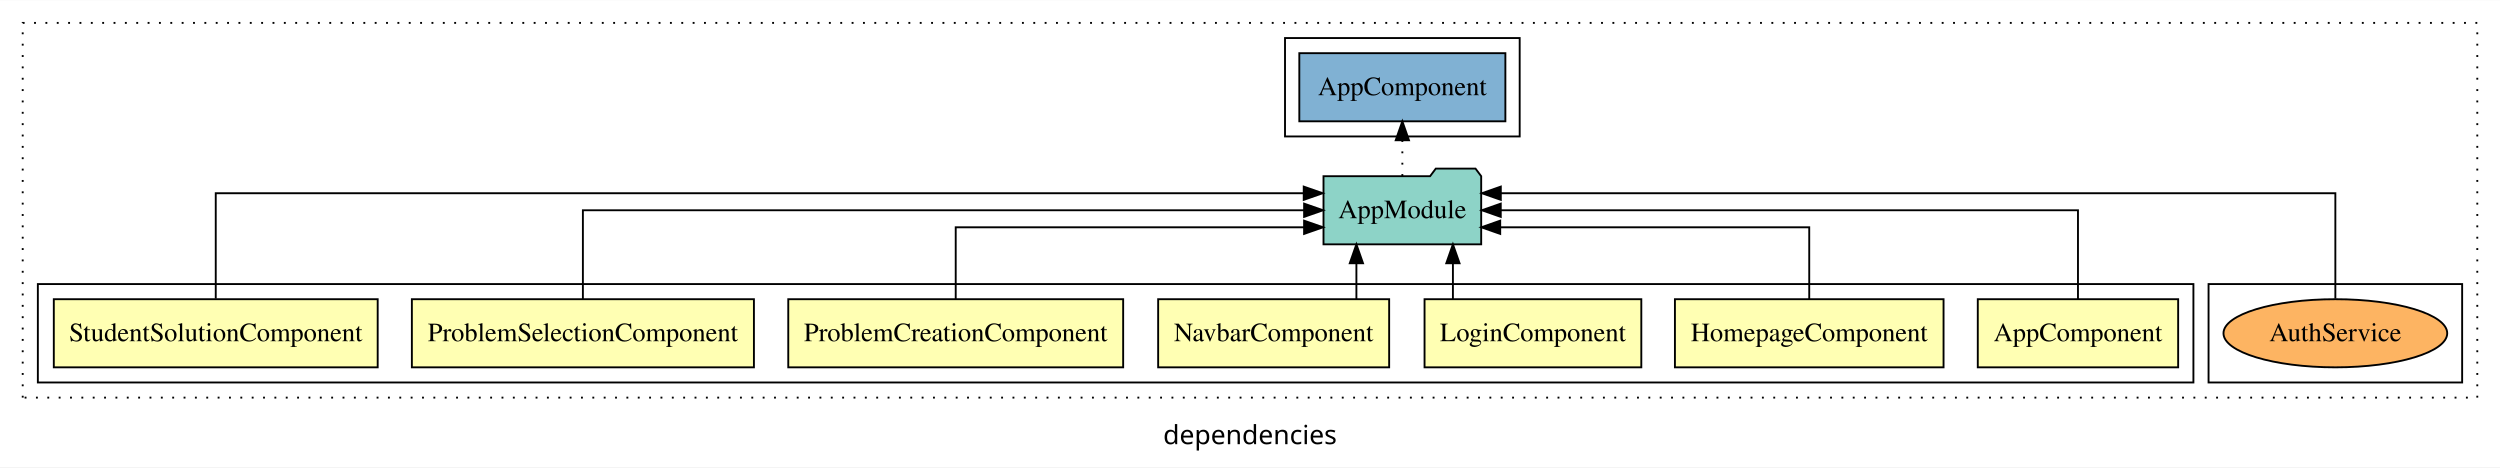
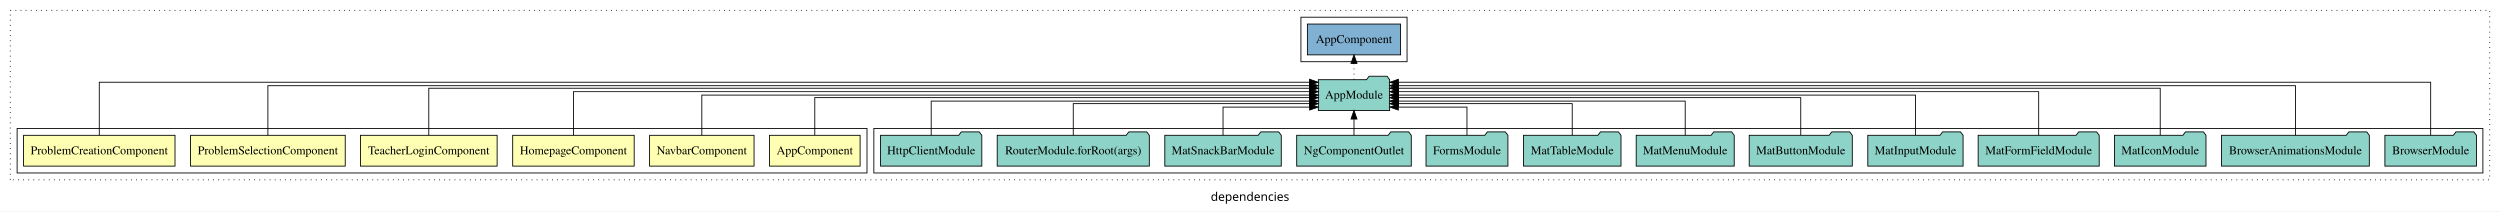
- <svg xmlns="http://www.w3.org/2000/svg" width="1321pt" height="247pt" viewBox="0.00 0.00 1321.00 246.80">
+ <svg xmlns="http://www.w3.org/2000/svg" width="2921pt" height="247pt" viewBox="0.00 0.00 2921.00 246.80">
  <g id="graph0" class="graph" transform="scale(1 1) rotate(0) translate(4 242.8)">
-     <polygon fill="white" stroke="transparent" points="-4,4 -4,-242.8 1317,-242.8 1317,4 -4,4" />
-     <text text-anchor="middle" x="656.5" y="-8.2" font-family="sans-serif" font-size="14.00">dependencies</text>
+     <polygon fill="white" stroke="transparent" points="-4,4 -4,-242.8 2917,-242.8 2917,4 -4,4" />
+     <text text-anchor="middle" x="1456.5" y="-8.2" font-family="sans-serif" font-size="14.00">dependencies</text>
    <g id="clust1" class="cluster">
-       <polygon fill="none" stroke="black" stroke-dasharray="1,5" points="8,-32.8 8,-230.8 1305,-230.8 1305,-32.8 8,-32.8" />
+       <polygon fill="none" stroke="black" stroke-dasharray="1,5" points="8,-32.8 8,-230.8 2905,-230.8 2905,-32.8 8,-32.8" />
    </g>
-     <g id="clust13" class="cluster">
-       <polygon fill="none" stroke="black" points="1163,-40.8 1163,-92.8 1297,-92.8 1297,-40.8 1163,-40.8" />
+     <g id="clust11" class="cluster">
+       <polygon fill="none" stroke="black" points="1516,-170.8 1516,-222.8 1640,-222.8 1640,-170.8 1516,-170.8" />
    </g>
-     <g id="clust12" class="cluster">
-       <polygon fill="none" stroke="black" points="675,-170.8 675,-222.8 799,-222.8 799,-170.8 675,-170.8" />
+     <g id="clust9" class="cluster">
+       <polygon fill="none" stroke="black" points="1017,-40.8 1017,-92.8 2897,-92.8 2897,-40.8 1017,-40.8" />
    </g>
    <g id="clust2" class="cluster">
-       <polygon fill="none" stroke="black" points="16,-40.8 16,-92.8 1155,-92.8 1155,-40.8 16,-40.8" />
+       <polygon fill="none" stroke="black" points="16,-40.8 16,-92.8 1009,-92.8 1009,-40.8 16,-40.8" />
    </g>
    <g id="node1" class="node">
-       <polygon fill="#ffffb3" stroke="black" points="1146.94,-84.8 1041.06,-84.8 1041.06,-48.8 1146.94,-48.8 1146.94,-84.8" />
-       <text text-anchor="middle" x="1094" y="-62.6" font-family="Times,serif" font-size="14.00">AppComponent</text>
+       <polygon fill="#ffffb3" stroke="black" points="1000.94,-84.8 895.06,-84.8 895.06,-48.8 1000.94,-48.8 1000.94,-84.8" />
+       <text text-anchor="middle" x="948" y="-62.6" font-family="Times,serif" font-size="14.00">AppComponent</text>
+     </g>
+     <g id="node7" class="node">
+       <polygon fill="#8dd3c7" stroke="black" points="1619.66,-149.8 1616.66,-153.8 1595.66,-153.8 1592.66,-149.8 1536.34,-149.8 1536.34,-113.8 1619.66,-113.8 1619.66,-149.8" />
+       <text text-anchor="middle" x="1578" y="-127.6" font-family="Times,serif" font-size="14.00">AppModule</text>
+     </g>
+     <g id="edge1" class="edge">
+       <path fill="none" stroke="black" d="M948,-85.07C948,-103.36 948,-128.8 948,-128.8 948,-128.8 1526.18,-128.8 1526.18,-128.8" />
+       <polygon fill="black" stroke="black" points="1526.18,-132.3 1536.18,-128.8 1526.18,-125.3 1526.18,-132.3" />
+     </g>
+     <g id="node2" class="node">
+       <polygon fill="#ffffb3" stroke="black" points="877.03,-84.8 754.97,-84.8 754.97,-48.8 877.03,-48.8 877.03,-84.8" />
+       <text text-anchor="middle" x="816" y="-62.6" font-family="Times,serif" font-size="14.00">NavbarComponent</text>
+     </g>
+     <g id="edge2" class="edge">
+       <path fill="none" stroke="black" d="M816,-84.91C816,-104.14 816,-131.8 816,-131.8 816,-131.8 1526.22,-131.8 1526.22,-131.8" />
+       <polygon fill="black" stroke="black" points="1526.22,-135.3 1536.22,-131.8 1526.22,-128.3 1526.22,-135.3" />
+     </g>
+     <g id="node3" class="node">
+       <polygon fill="#ffffb3" stroke="black" points="736.97,-84.8 595.03,-84.8 595.03,-48.8 736.97,-48.8 736.97,-84.8" />
+       <text text-anchor="middle" x="666" y="-62.6" font-family="Times,serif" font-size="14.00">HomepageComponent</text>
+     </g>
+     <g id="edge3" class="edge">
+       <path fill="none" stroke="black" d="M666,-84.93C666,-105.37 666,-135.8 666,-135.8 666,-135.8 1526.14,-135.8 1526.14,-135.8" />
+       <polygon fill="black" stroke="black" points="1526.14,-139.3 1536.14,-135.8 1526.14,-132.3 1526.14,-139.3" />
+     </g>
+     <g id="node4" class="node">
+       <polygon fill="#ffffb3" stroke="black" points="576.84,-84.8 417.16,-84.8 417.16,-48.8 576.84,-48.8 576.84,-84.8" />
+       <text text-anchor="middle" x="497" y="-62.6" font-family="Times,serif" font-size="14.00">TeacherLoginComponent</text>
+     </g>
+     <g id="edge4" class="edge">
+       <path fill="none" stroke="black" d="M497,-84.84C497,-106.46 497,-139.8 497,-139.8 497,-139.8 1526.29,-139.8 1526.29,-139.8" />
+       <polygon fill="black" stroke="black" points="1526.29,-143.3 1536.29,-139.8 1526.29,-136.3 1526.29,-143.3" />
+     </g>
+     <g id="node5" class="node">
+       <polygon fill="#ffffb3" stroke="black" points="399.37,-84.8 218.63,-84.8 218.63,-48.8 399.37,-48.8 399.37,-84.8" />
+       <text text-anchor="middle" x="309" y="-62.6" font-family="Times,serif" font-size="14.00">ProblemSelectionComponent</text>
+     </g>
+     <g id="edge5" class="edge">
+       <path fill="none" stroke="black" d="M309,-84.81C309,-107.29 309,-142.8 309,-142.8 309,-142.8 1526.14,-142.8 1526.14,-142.8" />
+       <polygon fill="black" stroke="black" points="1526.14,-146.3 1536.14,-142.8 1526.14,-139.3 1526.14,-146.3" />
+     </g>
+     <g id="node6" class="node">
+       <polygon fill="#ffffb3" stroke="black" points="200.48,-84.8 23.52,-84.8 23.52,-48.8 200.48,-48.8 200.48,-84.8" />
+       <text text-anchor="middle" x="112" y="-62.6" font-family="Times,serif" font-size="14.00">ProblemCreationComponent</text>
+     </g>
+     <g id="edge6" class="edge">
+       <path fill="none" stroke="black" d="M112,-84.95C112,-108.56 112,-146.8 112,-146.8 112,-146.8 1526.1,-146.8 1526.1,-146.8" />
+       <polygon fill="black" stroke="black" points="1526.1,-150.3 1536.1,-146.8 1526.1,-143.3 1526.1,-150.3" />
+     </g>
+     <g id="node21" class="node">
+       <polygon fill="#80b1d3" stroke="black" points="1632.44,-214.8 1523.56,-214.8 1523.56,-178.8 1632.44,-178.8 1632.44,-214.8" />
+       <text text-anchor="middle" x="1578" y="-192.6" font-family="Times,serif" font-size="14.00">AppComponent </text>
+     </g>
+     <g id="edge20" class="edge">
+       <path fill="none" stroke="black" stroke-dasharray="1,5" d="M1578,-149.91C1578,-149.91 1578,-168.79 1578,-168.79" />
+       <polygon fill="black" stroke="black" points="1574.5,-168.79 1578,-178.79 1581.5,-168.79 1574.5,-168.79" />
    </g>
    <g id="node8" class="node">
-       <polygon fill="#8dd3c7" stroke="black" points="778.66,-149.8 775.66,-153.8 754.66,-153.8 751.66,-149.8 695.34,-149.8 695.34,-113.8 778.66,-113.8 778.66,-149.8" />
-       <text text-anchor="middle" x="737" y="-127.6" font-family="Times,serif" font-size="14.00">AppModule</text>
-     </g>
-     <g id="edge1" class="edge">
-       <path fill="none" stroke="black" d="M1094,-84.91C1094,-104.14 1094,-131.8 1094,-131.8 1094,-131.8 789,-131.8 789,-131.8" />
-       <polygon fill="black" stroke="black" points="789,-128.3 779,-131.8 789,-135.3 789,-128.3" />
-     </g>
-     <g id="node2" class="node">
-       <polygon fill="#ffffb3" stroke="black" points="1022.97,-84.8 881.03,-84.8 881.03,-48.8 1022.97,-48.8 1022.97,-84.8" />
-       <text text-anchor="middle" x="952" y="-62.6" font-family="Times,serif" font-size="14.00">HomepageComponent</text>
-     </g>
-     <g id="edge2" class="edge">
-       <path fill="none" stroke="black" d="M952,-84.83C952,-101.2 952,-122.8 952,-122.8 952,-122.8 788.71,-122.8 788.71,-122.8" />
-       <polygon fill="black" stroke="black" points="788.71,-119.3 778.71,-122.8 788.71,-126.3 788.71,-119.3" />
-     </g>
-     <g id="node3" class="node">
-       <polygon fill="#ffffb3" stroke="black" points="863.27,-84.8 748.73,-84.8 748.73,-48.8 863.27,-48.8 863.27,-84.8" />
-       <text text-anchor="middle" x="806" y="-62.6" font-family="Times,serif" font-size="14.00">LoginComponent</text>
-     </g>
-     <g id="edge3" class="edge">
-       <path fill="none" stroke="black" d="M763.72,-84.91C763.72,-84.91 763.72,-103.79 763.72,-103.79" />
-       <polygon fill="black" stroke="black" points="760.22,-103.79 763.72,-113.79 767.22,-103.79 760.22,-103.79" />
-     </g>
-     <g id="node4" class="node">
-       <polygon fill="#ffffb3" stroke="black" points="730.03,-84.8 607.97,-84.8 607.97,-48.8 730.03,-48.8 730.03,-84.8" />
-       <text text-anchor="middle" x="669" y="-62.6" font-family="Times,serif" font-size="14.00">NavbarComponent</text>
-     </g>
-     <g id="edge4" class="edge">
-       <path fill="none" stroke="black" d="M712.72,-84.91C712.72,-84.91 712.72,-103.79 712.72,-103.79" />
-       <polygon fill="black" stroke="black" points="709.22,-103.79 712.72,-113.79 716.22,-103.79 709.22,-103.79" />
-     </g>
-     <g id="node5" class="node">
-       <polygon fill="#ffffb3" stroke="black" points="589.48,-84.8 412.52,-84.8 412.52,-48.8 589.48,-48.8 589.48,-84.8" />
-       <text text-anchor="middle" x="501" y="-62.6" font-family="Times,serif" font-size="14.00">ProblemCreationComponent</text>
-     </g>
-     <g id="edge5" class="edge">
-       <path fill="none" stroke="black" d="M501,-84.83C501,-101.2 501,-122.8 501,-122.8 501,-122.8 685.08,-122.8 685.08,-122.8" />
-       <polygon fill="black" stroke="black" points="685.08,-126.3 695.08,-122.8 685.08,-119.3 685.08,-126.3" />
-     </g>
-     <g id="node6" class="node">
-       <polygon fill="#ffffb3" stroke="black" points="394.37,-84.8 213.63,-84.8 213.63,-48.8 394.37,-48.8 394.37,-84.8" />
-       <text text-anchor="middle" x="304" y="-62.6" font-family="Times,serif" font-size="14.00">ProblemSelectionComponent</text>
-     </g>
-     <g id="edge6" class="edge">
-       <path fill="none" stroke="black" d="M304,-84.91C304,-104.14 304,-131.8 304,-131.8 304,-131.8 685.09,-131.8 685.09,-131.8" />
-       <polygon fill="black" stroke="black" points="685.09,-135.3 695.09,-131.8 685.09,-128.3 685.09,-135.3" />
-     </g>
-     <g id="node7" class="node">
-       <polygon fill="#ffffb3" stroke="black" points="195.57,-84.8 24.43,-84.8 24.43,-48.8 195.57,-48.8 195.57,-84.8" />
-       <text text-anchor="middle" x="110" y="-62.6" font-family="Times,serif" font-size="14.00">StudentSolutionComponent</text>
+       <polygon fill="#8dd3c7" stroke="black" points="2889.49,-84.8 2886.49,-88.8 2865.49,-88.8 2862.49,-84.8 2782.51,-84.8 2782.51,-48.8 2889.49,-48.8 2889.49,-84.8" />
+       <text text-anchor="middle" x="2836" y="-62.6" font-family="Times,serif" font-size="14.00">BrowserModule</text>
    </g>
    <g id="edge7" class="edge">
-       <path fill="none" stroke="black" d="M110,-85.09C110,-107.01 110,-140.8 110,-140.8 110,-140.8 684.89,-140.8 684.89,-140.8" />
-       <polygon fill="black" stroke="black" points="684.89,-144.3 694.89,-140.8 684.89,-137.3 684.89,-144.3" />
+       <path fill="none" stroke="black" d="M2836,-84.95C2836,-108.56 2836,-146.8 2836,-146.8 2836,-146.8 1629.86,-146.8 1629.86,-146.8" />
+       <polygon fill="black" stroke="black" points="1629.86,-143.3 1619.86,-146.8 1629.86,-150.3 1629.86,-143.3" />
    </g>
    <g id="node9" class="node">
-       <polygon fill="#80b1d3" stroke="black" points="791.44,-214.8 682.56,-214.8 682.56,-178.8 791.44,-178.8 791.44,-214.8" />
-       <text text-anchor="middle" x="737" y="-192.6" font-family="Times,serif" font-size="14.00">AppComponent </text>
+       <polygon fill="#8dd3c7" stroke="black" points="2764.32,-84.8 2761.32,-88.8 2740.32,-88.8 2737.32,-84.8 2591.68,-84.8 2591.68,-48.8 2764.32,-48.8 2764.32,-84.8" />
+       <text text-anchor="middle" x="2678" y="-62.6" font-family="Times,serif" font-size="14.00">BrowserAnimationsModule</text>
    </g>
    <g id="edge8" class="edge">
-       <path fill="none" stroke="black" stroke-dasharray="1,5" d="M737,-149.91C737,-149.91 737,-168.79 737,-168.79" />
-       <polygon fill="black" stroke="black" points="733.5,-168.79 737,-178.79 740.5,-168.79 733.5,-168.79" />
+       <path fill="none" stroke="black" d="M2678,-84.81C2678,-107.29 2678,-142.8 2678,-142.8 2678,-142.8 1629.78,-142.8 1629.78,-142.8" />
+       <polygon fill="black" stroke="black" points="1629.78,-139.3 1619.78,-142.8 1629.78,-146.3 1629.78,-139.3" />
    </g>
    <g id="node10" class="node">
-       <ellipse fill="#fdb462" stroke="black" cx="1230" cy="-66.8" rx="59.11" ry="18" />
-       <text text-anchor="middle" x="1230" y="-62.6" font-family="Times,serif" font-size="14.00">AuthService</text>
+       <polygon fill="#8dd3c7" stroke="black" points="2573.48,-84.8 2570.48,-88.8 2549.48,-88.8 2546.48,-84.8 2466.52,-84.8 2466.52,-48.8 2573.48,-48.8 2573.48,-84.8" />
+       <text text-anchor="middle" x="2520" y="-62.6" font-family="Times,serif" font-size="14.00">MatIconModule</text>
    </g>
    <g id="edge9" class="edge">
-       <path fill="none" stroke="black" d="M1230,-85.09C1230,-107.01 1230,-140.8 1230,-140.8 1230,-140.8 789.03,-140.8 789.03,-140.8" />
-       <polygon fill="black" stroke="black" points="789.03,-137.3 779.03,-140.8 789.03,-144.3 789.03,-137.3" />
+       <path fill="none" stroke="black" d="M2520,-84.84C2520,-106.46 2520,-139.8 2520,-139.8 2520,-139.8 1629.69,-139.8 1629.69,-139.8" />
+       <polygon fill="black" stroke="black" points="1629.69,-136.3 1619.69,-139.8 1629.69,-143.3 1629.69,-136.3" />
+     </g>
+     <g id="node11" class="node">
+       <polygon fill="#8dd3c7" stroke="black" points="2448.72,-84.8 2445.72,-88.8 2424.72,-88.8 2421.72,-84.8 2307.28,-84.8 2307.28,-48.8 2448.72,-48.8 2448.72,-84.8" />
+       <text text-anchor="middle" x="2378" y="-62.6" font-family="Times,serif" font-size="14.00">MatFormFieldModule</text>
+     </g>
+     <g id="edge10" class="edge">
+       <path fill="none" stroke="black" d="M2378,-84.93C2378,-105.37 2378,-135.8 2378,-135.8 2378,-135.8 1629.89,-135.8 1629.89,-135.8" />
+       <polygon fill="black" stroke="black" points="1629.89,-132.3 1619.89,-135.8 1629.89,-139.3 1629.89,-132.3" />
+     </g>
+     <g id="node12" class="node">
+       <polygon fill="#8dd3c7" stroke="black" points="2289.66,-84.8 2286.66,-88.8 2265.66,-88.8 2262.66,-84.8 2178.34,-84.8 2178.34,-48.8 2289.66,-48.8 2289.66,-84.8" />
+       <text text-anchor="middle" x="2234" y="-62.6" font-family="Times,serif" font-size="14.00">MatInputModule</text>
+     </g>
+     <g id="edge11" class="edge">
+       <path fill="none" stroke="black" d="M2234,-84.91C2234,-104.14 2234,-131.8 2234,-131.8 2234,-131.8 1629.78,-131.8 1629.78,-131.8" />
+       <polygon fill="black" stroke="black" points="1629.78,-128.3 1619.78,-131.8 1629.78,-135.3 1629.78,-128.3" />
+     </g>
+     <g id="node13" class="node">
+       <polygon fill="#8dd3c7" stroke="black" points="2160.22,-84.8 2157.22,-88.8 2136.22,-88.8 2133.22,-84.8 2039.78,-84.8 2039.78,-48.8 2160.22,-48.8 2160.22,-84.8" />
+       <text text-anchor="middle" x="2100" y="-62.6" font-family="Times,serif" font-size="14.00">MatButtonModule</text>
+     </g>
+     <g id="edge12" class="edge">
+       <path fill="none" stroke="black" d="M2100,-85.07C2100,-103.36 2100,-128.8 2100,-128.8 2100,-128.8 1629.84,-128.8 1629.84,-128.8" />
+       <polygon fill="black" stroke="black" points="1629.84,-125.3 1619.84,-128.8 1629.84,-132.3 1629.84,-125.3" />
+     </g>
+     <g id="node14" class="node">
+       <polygon fill="#8dd3c7" stroke="black" points="2022.27,-84.8 2019.27,-88.8 1998.27,-88.8 1995.27,-84.8 1907.73,-84.8 1907.73,-48.8 2022.27,-48.8 2022.27,-84.8" />
+       <text text-anchor="middle" x="1965" y="-62.6" font-family="Times,serif" font-size="14.00">MatMenuModule</text>
+     </g>
+     <g id="edge13" class="edge">
+       <path fill="none" stroke="black" d="M1965,-84.83C1965,-101.86 1965,-124.8 1965,-124.8 1965,-124.8 1629.78,-124.8 1629.78,-124.8" />
+       <polygon fill="black" stroke="black" points="1629.78,-121.3 1619.78,-124.8 1629.78,-128.3 1629.78,-121.3" />
+     </g>
+     <g id="node15" class="node">
+       <polygon fill="#8dd3c7" stroke="black" points="1889.97,-84.8 1886.97,-88.8 1865.97,-88.8 1862.97,-84.8 1776.03,-84.8 1776.03,-48.8 1889.97,-48.8 1889.97,-84.8" />
+       <text text-anchor="middle" x="1833" y="-62.6" font-family="Times,serif" font-size="14.00">MatTableModule</text>
+     </g>
+     <g id="edge14" class="edge">
+       <path fill="none" stroke="black" d="M1833,-84.81C1833,-100.85 1833,-121.8 1833,-121.8 1833,-121.8 1629.82,-121.8 1629.82,-121.8" />
+       <polygon fill="black" stroke="black" points="1629.82,-118.3 1619.82,-121.8 1629.82,-125.3 1629.82,-118.3" />
+     </g>
+     <g id="node16" class="node">
+       <polygon fill="#8dd3c7" stroke="black" points="1757.84,-84.8 1754.84,-88.8 1733.84,-88.8 1730.84,-84.8 1662.16,-84.8 1662.16,-48.8 1757.84,-48.8 1757.84,-84.8" />
+       <text text-anchor="middle" x="1710" y="-62.6" font-family="Times,serif" font-size="14.00">FormsModule</text>
+     </g>
+     <g id="edge15" class="edge">
+       <path fill="none" stroke="black" d="M1710,-84.92C1710,-99.58 1710,-117.8 1710,-117.8 1710,-117.8 1629.77,-117.8 1629.77,-117.8" />
+       <polygon fill="black" stroke="black" points="1629.77,-114.3 1619.77,-117.8 1629.77,-121.3 1629.77,-114.3" />
+     </g>
+     <g id="node17" class="node">
+       <polygon fill="#8dd3c7" stroke="black" points="1644.94,-84.8 1641.94,-88.8 1620.94,-88.8 1617.94,-84.8 1511.06,-84.8 1511.06,-48.8 1644.94,-48.8 1644.94,-84.8" />
+       <text text-anchor="middle" x="1578" y="-62.6" font-family="Times,serif" font-size="14.00">NgComponentOutlet</text>
+     </g>
+     <g id="edge16" class="edge">
+       <path fill="none" stroke="black" d="M1578,-84.91C1578,-84.91 1578,-103.79 1578,-103.79" />
+       <polygon fill="black" stroke="black" points="1574.5,-103.79 1578,-113.79 1581.5,-103.79 1574.5,-103.79" />
+     </g>
+     <g id="node18" class="node">
+       <polygon fill="#8dd3c7" stroke="black" points="1493.03,-84.8 1490.03,-88.8 1469.03,-88.8 1466.03,-84.8 1356.97,-84.8 1356.97,-48.8 1493.03,-48.8 1493.03,-84.8" />
+       <text text-anchor="middle" x="1425" y="-62.6" font-family="Times,serif" font-size="14.00">MatSnackBarModule</text>
+     </g>
+     <g id="edge17" class="edge">
+       <path fill="none" stroke="black" d="M1425,-84.92C1425,-99.58 1425,-117.8 1425,-117.8 1425,-117.8 1526.19,-117.8 1526.19,-117.8" />
+       <polygon fill="black" stroke="black" points="1526.19,-121.3 1536.19,-117.8 1526.19,-114.3 1526.19,-121.3" />
+     </g>
+     <g id="node19" class="node">
+       <polygon fill="#8dd3c7" stroke="black" points="1338.86,-84.8 1335.86,-88.8 1314.86,-88.8 1311.86,-84.8 1161.14,-84.8 1161.14,-48.8 1338.86,-48.8 1338.86,-84.8" />
+       <text text-anchor="middle" x="1250" y="-62.6" font-family="Times,serif" font-size="14.00">RouterModule.forRoot(args)</text>
+     </g>
+     <g id="edge18" class="edge">
+       <path fill="none" stroke="black" d="M1250,-84.81C1250,-100.85 1250,-121.8 1250,-121.8 1250,-121.8 1526.13,-121.8 1526.13,-121.8" />
+       <polygon fill="black" stroke="black" points="1526.13,-125.3 1536.13,-121.8 1526.13,-118.3 1526.13,-125.3" />
+     </g>
+     <g id="node20" class="node">
+       <polygon fill="#8dd3c7" stroke="black" points="1143.16,-84.8 1140.16,-88.8 1119.16,-88.8 1116.16,-84.8 1024.84,-84.8 1024.84,-48.8 1143.16,-48.8 1143.16,-84.8" />
+       <text text-anchor="middle" x="1084" y="-62.6" font-family="Times,serif" font-size="14.00">HttpClientModule</text>
+     </g>
+     <g id="edge19" class="edge">
+       <path fill="none" stroke="black" d="M1084,-84.83C1084,-101.86 1084,-124.8 1084,-124.8 1084,-124.8 1526.31,-124.8 1526.31,-124.8" />
+       <polygon fill="black" stroke="black" points="1526.31,-128.3 1536.31,-124.8 1526.31,-121.3 1526.31,-128.3" />
    </g>
  </g>
</svg>
